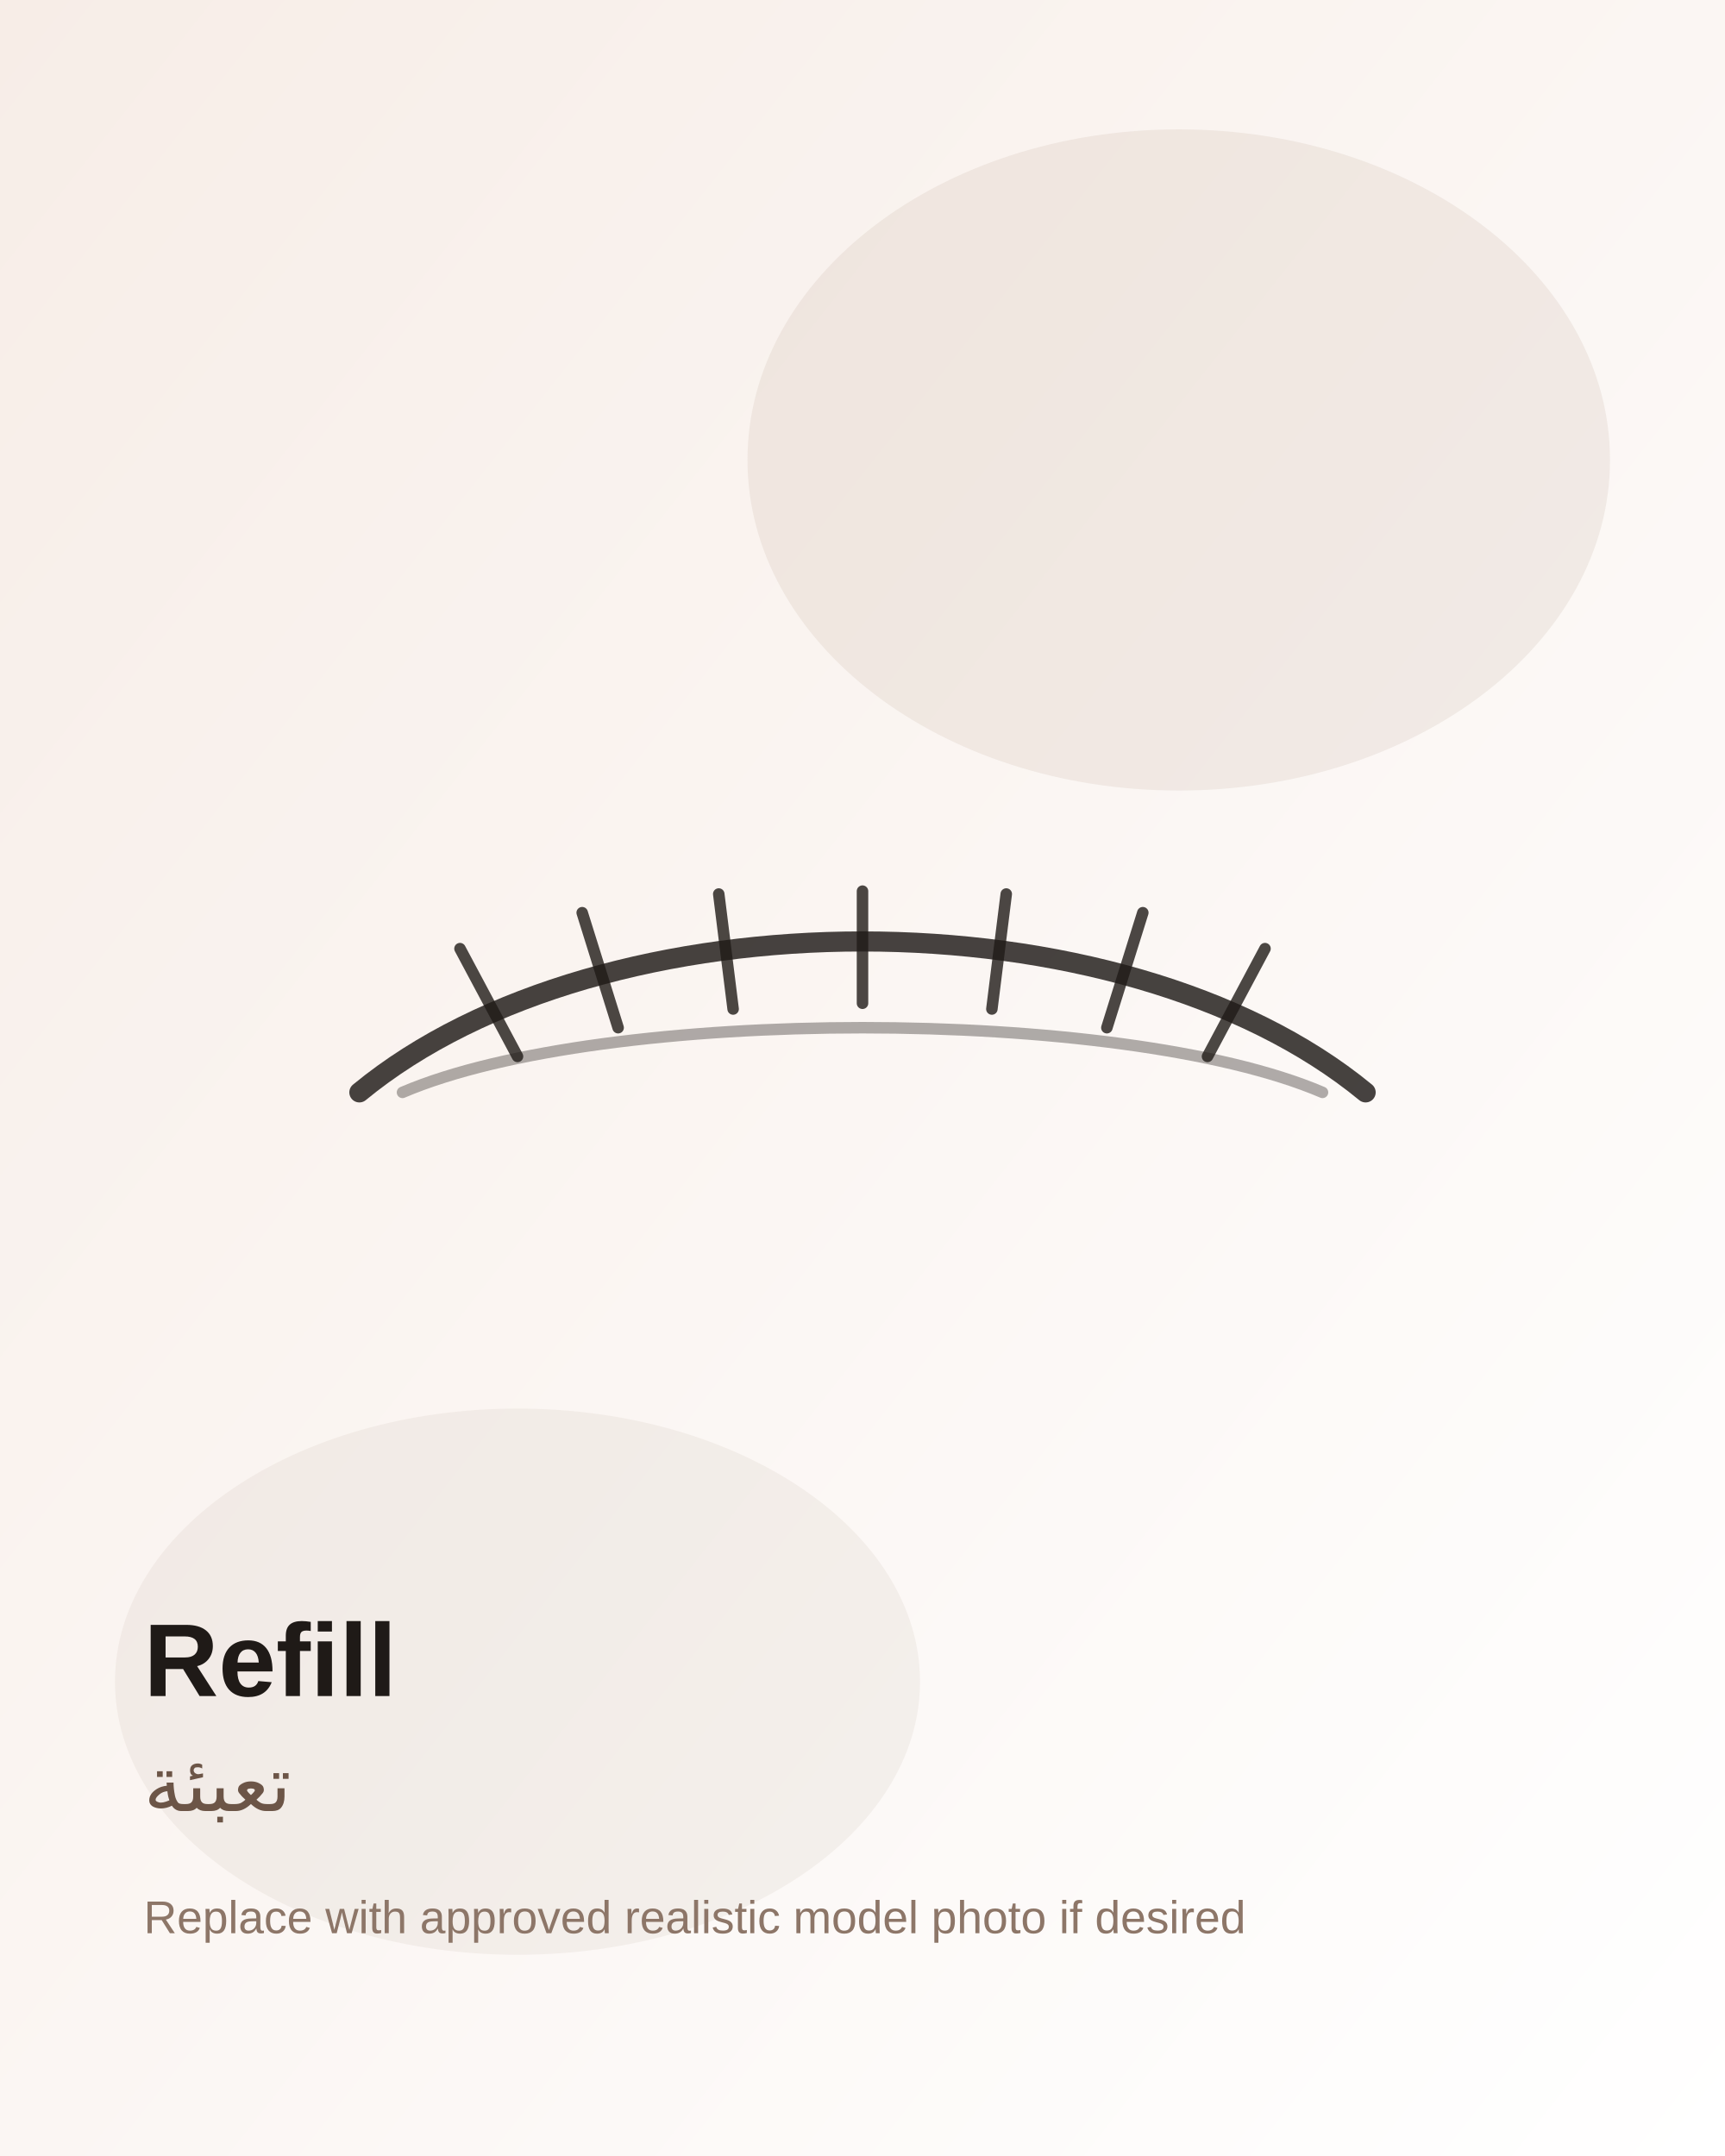
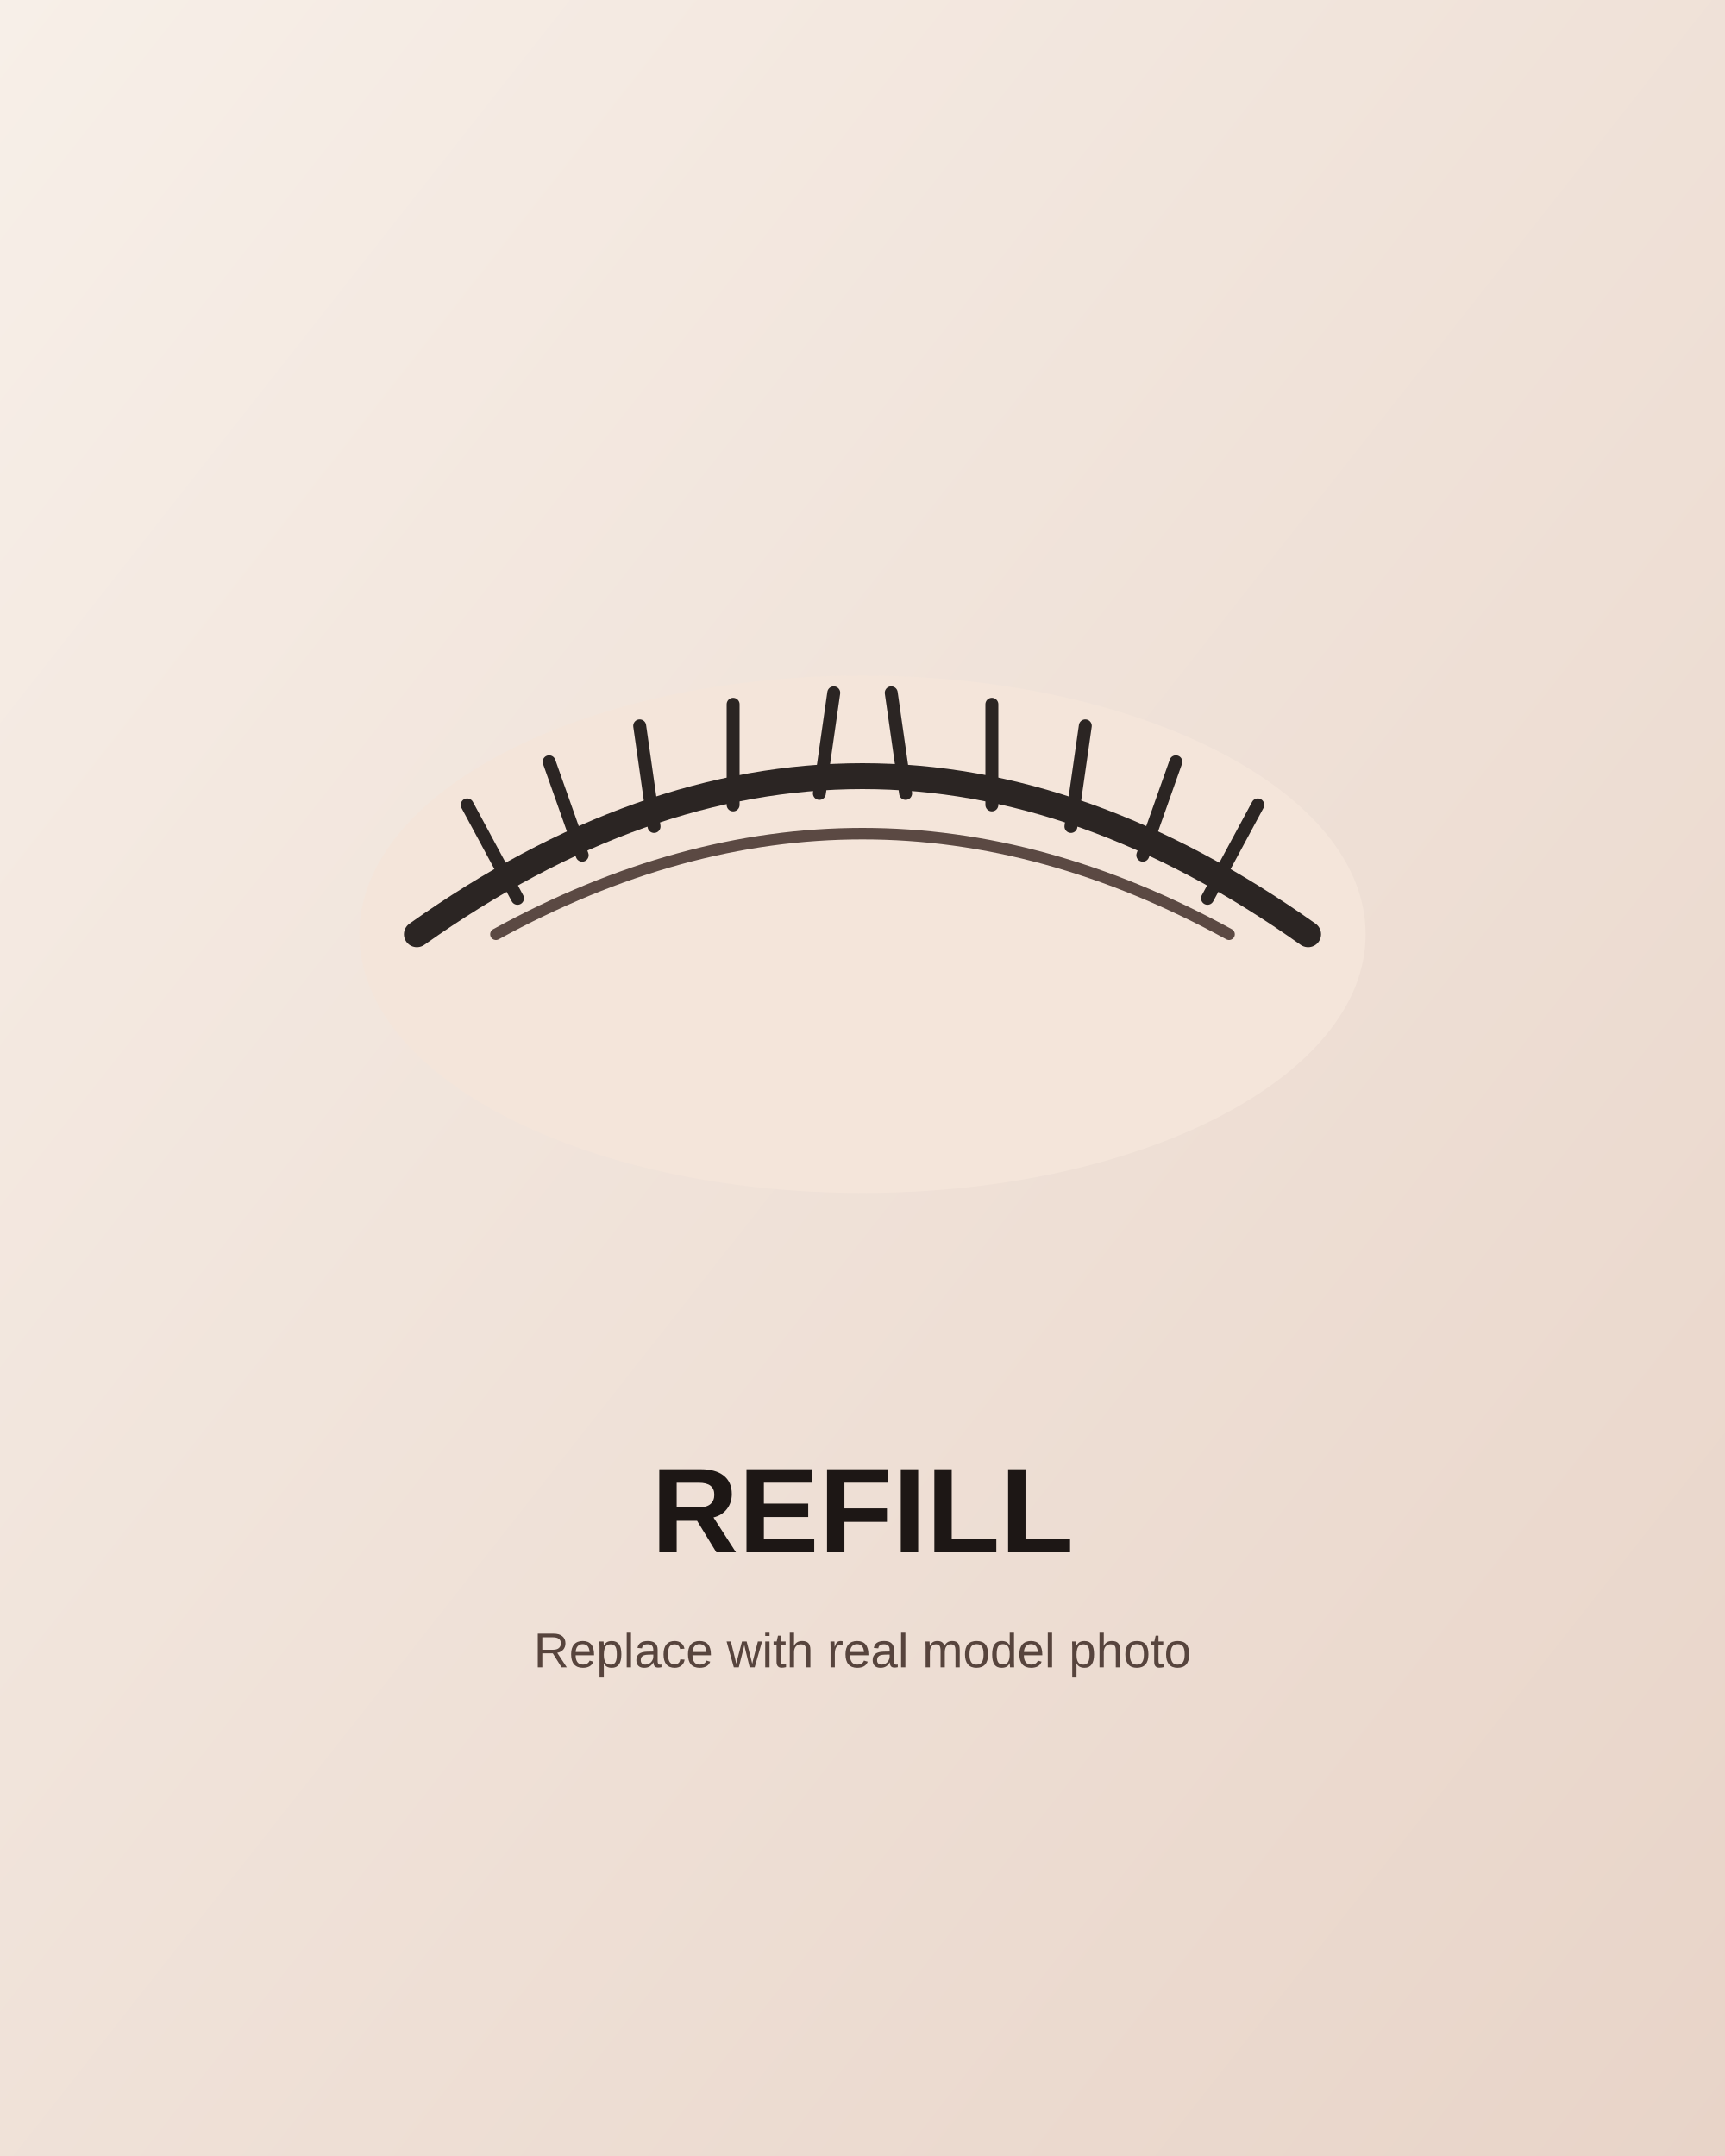
<svg xmlns="http://www.w3.org/2000/svg" width="1200" height="1500" viewBox="0 0 1200 1500">
  <defs>
-     <linearGradient id="g" x1="0" y1="0" x2="1" y2="1">
-       <stop offset="0%" stop-color="#f7ede7" />
-       <stop offset="100%" stop-color="#ffffff" />
+     <linearGradient id="bg" x1="0" y1="0" x2="1" y2="1">
+       <stop offset="0%" stop-color="#f7efe8" />
+       <stop offset="100%" stop-color="#e8d4c8" />
    </linearGradient>
  </defs>
-   <rect width="1200" height="1500" fill="url(#g)" />
-   <ellipse cx="820" cy="320" rx="300" ry="230" fill="#b6a08f" opacity="0.16" />
-   <ellipse cx="360" cy="1170" rx="280" ry="190" fill="#b6a08f" opacity="0.12" />
-   <path d="M250 760 C420 620, 780 620, 950 760" stroke="#1f1a17" stroke-width="14" fill="none" opacity="0.82" stroke-linecap="round" />
-   <path d="M280 760 C420 700, 780 700, 920 760" stroke="#1f1a17" stroke-width="8" fill="none" opacity="0.35" stroke-linecap="round" />
-   <g stroke="#1f1a17" stroke-width="8" stroke-linecap="round" opacity="0.8">
-     <path d="M360 735 L320 660" />
-     <path d="M430 715 L405 635" />
-     <path d="M510 702 L500 622" />
-     <path d="M600 698 L600 620" />
-     <path d="M690 702 L700 622" />
-     <path d="M770 715 L795 635" />
-     <path d="M840 735 L880 660" />
+   <rect width="1200" height="1500" fill="url(#bg)" />
+   <ellipse cx="600" cy="650" rx="350" ry="180" fill="#f4e5da" />
+   <path d="M290 650 Q600 430 910 650" fill="none" stroke="#2b2523" stroke-width="18" stroke-linecap="round" />
+   <path d="M345 650 Q600 510 855 650" fill="none" stroke="#5b4943" stroke-width="8" stroke-linecap="round" />
+   <g stroke="#2b2523" stroke-width="9" stroke-linecap="round">
+     <path d="M360 625 L325 560" />
+     <path d="M405 595 L382 530" />
+     <path d="M455 575 L445 505" />
+     <path d="M510 560 L510 490" />
+     <path d="M570 552 L580 482" />
+     <path d="M630 552 L620 482" />
+     <path d="M690 560 L690 490" />
+     <path d="M745 575 L755 505" />
+     <path d="M795 595 L818 530" />
+     <path d="M840 625 L875 560" />
  </g>
-   <text x="100" y="1180" fill="#1f1a17" font-family="Arial, Helvetica, sans-serif" font-size="72" font-weight="700">Refill</text>
-   <text x="100" y="1260" fill="#6c5547" font-family="Arial, Helvetica, sans-serif" font-size="54">تعبئة</text>
-   <text x="100" y="1345" fill="#8d7668" font-family="Arial, Helvetica, sans-serif" font-size="32">Replace with approved realistic model photo if desired</text>
+   <text x="600" y="1080" text-anchor="middle" font-size="84" font-family="Arial, Helvetica, sans-serif" font-weight="700" fill="#1d1715">REFILL</text>
+   <text x="600" y="1160" text-anchor="middle" font-size="34" font-family="Arial, Helvetica, sans-serif" fill="#57443d">Replace with real model photo</text>
</svg>
